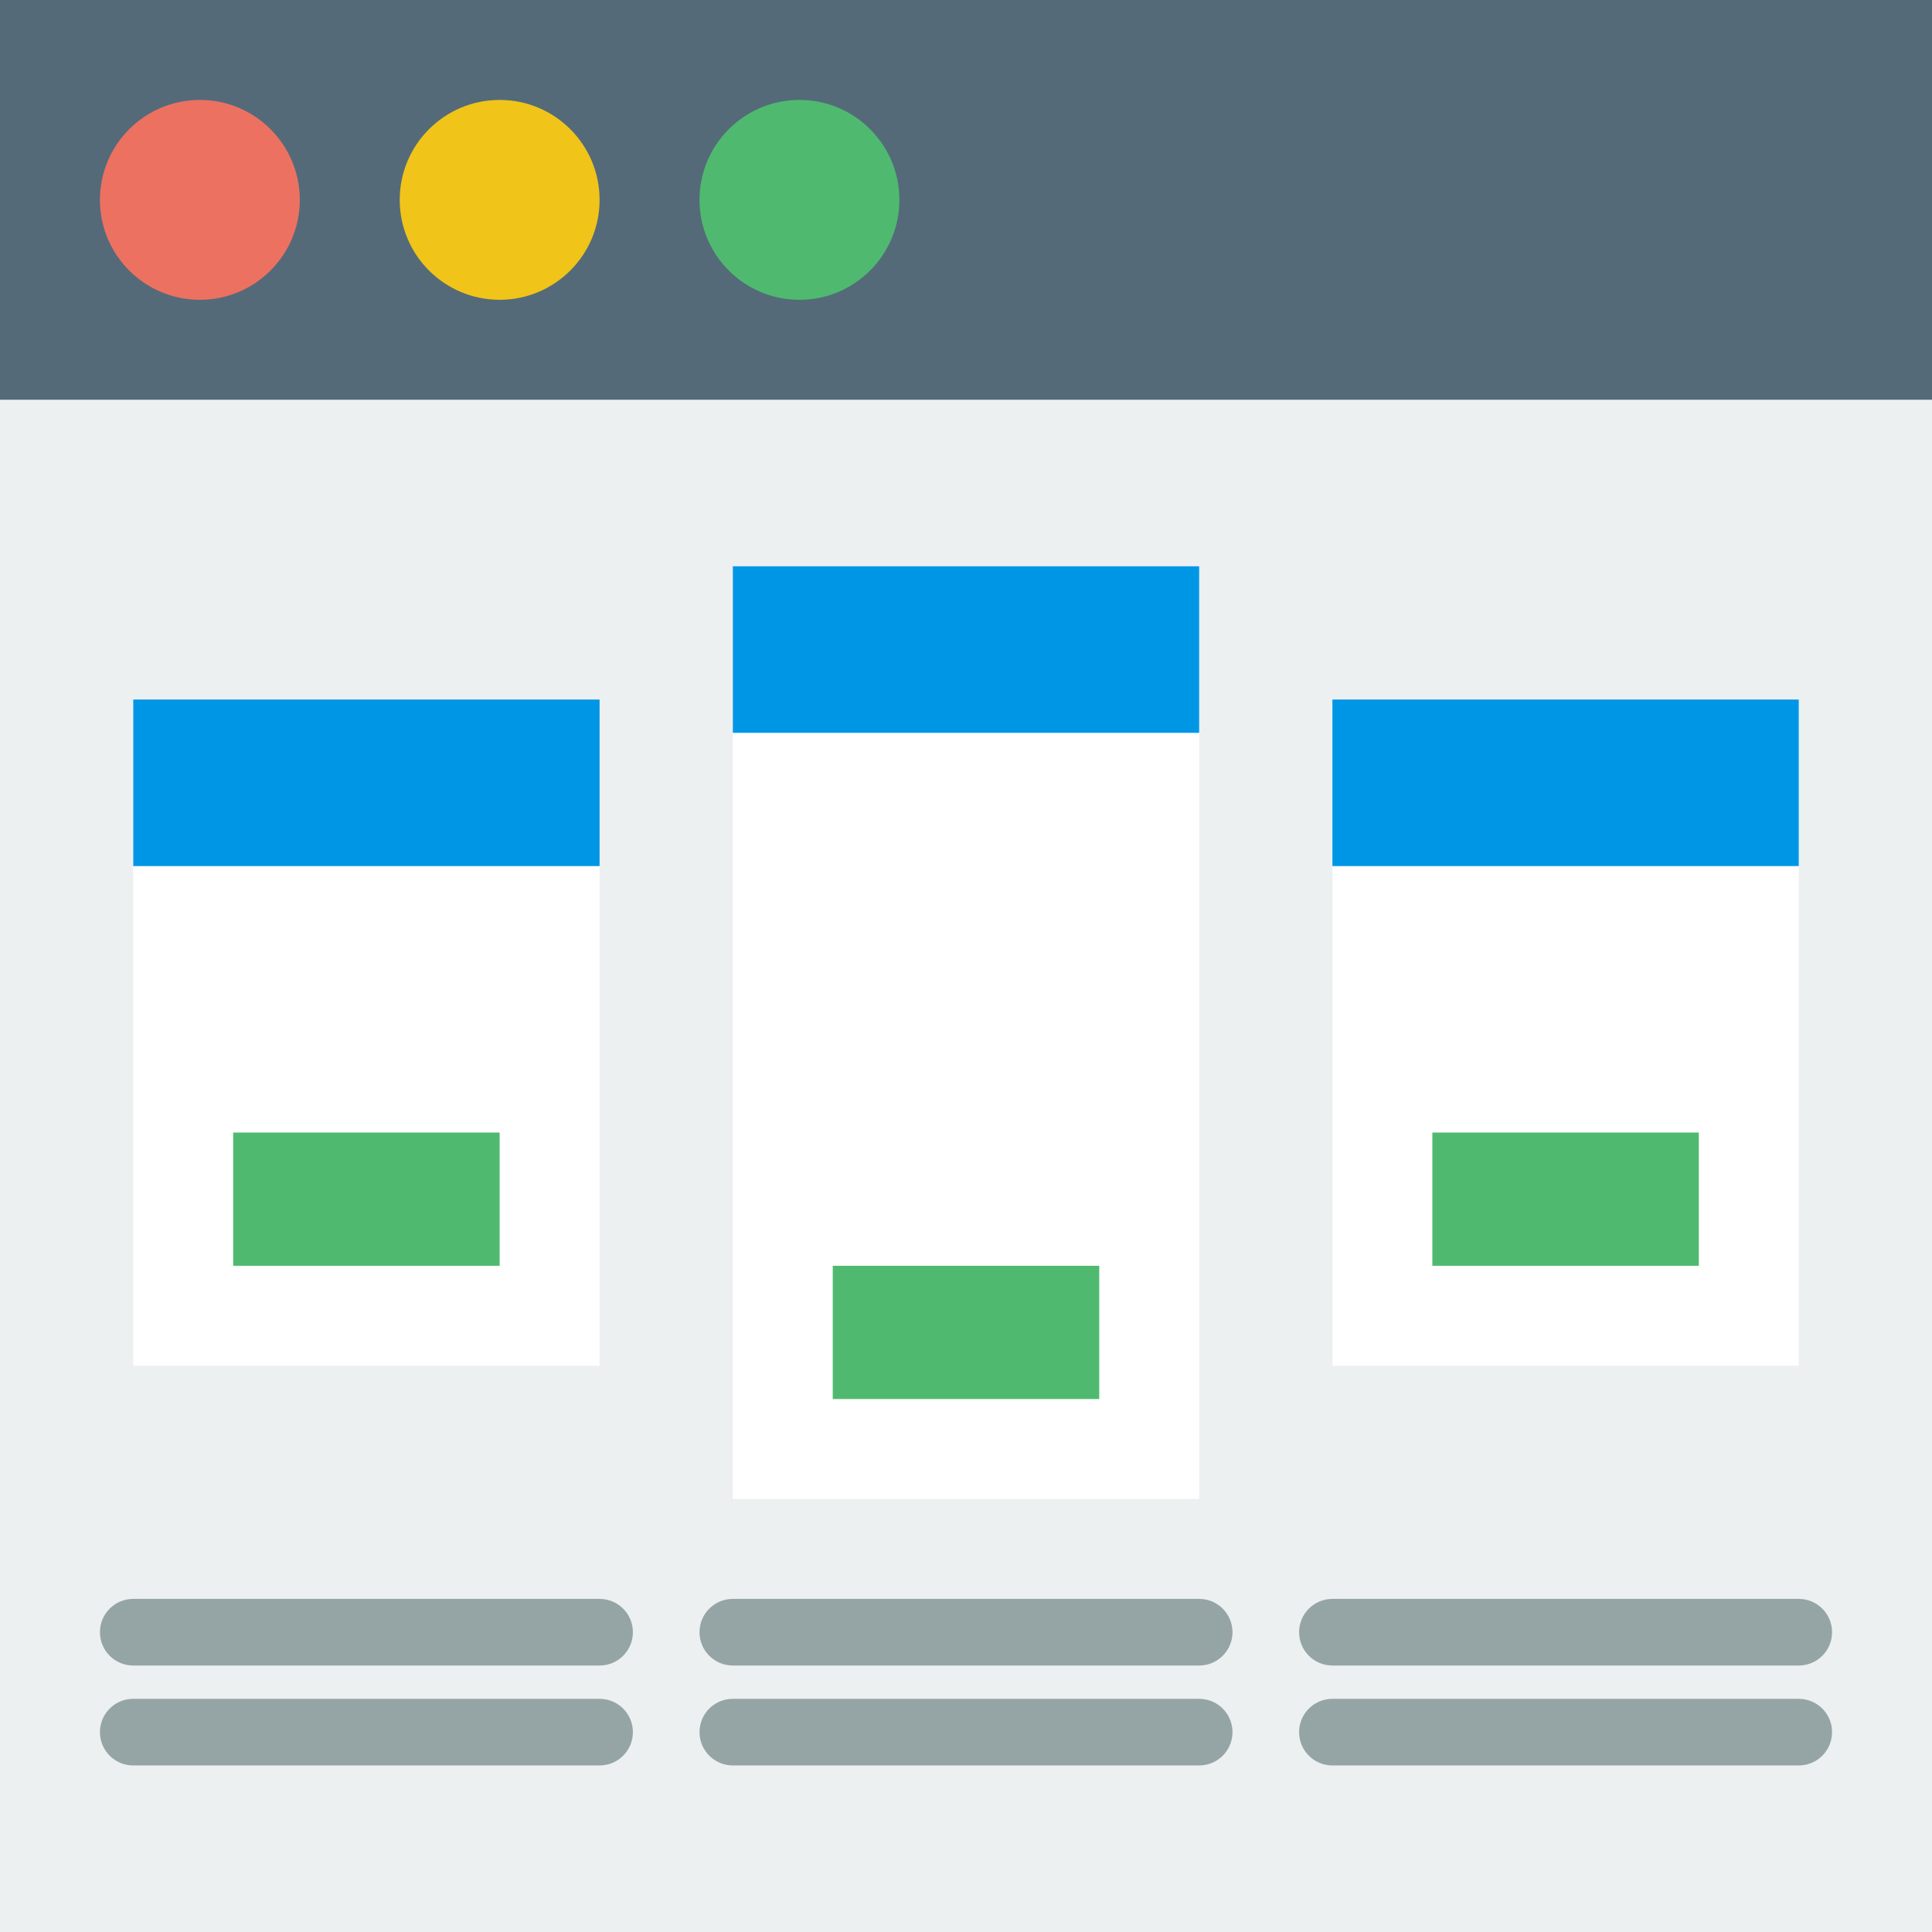
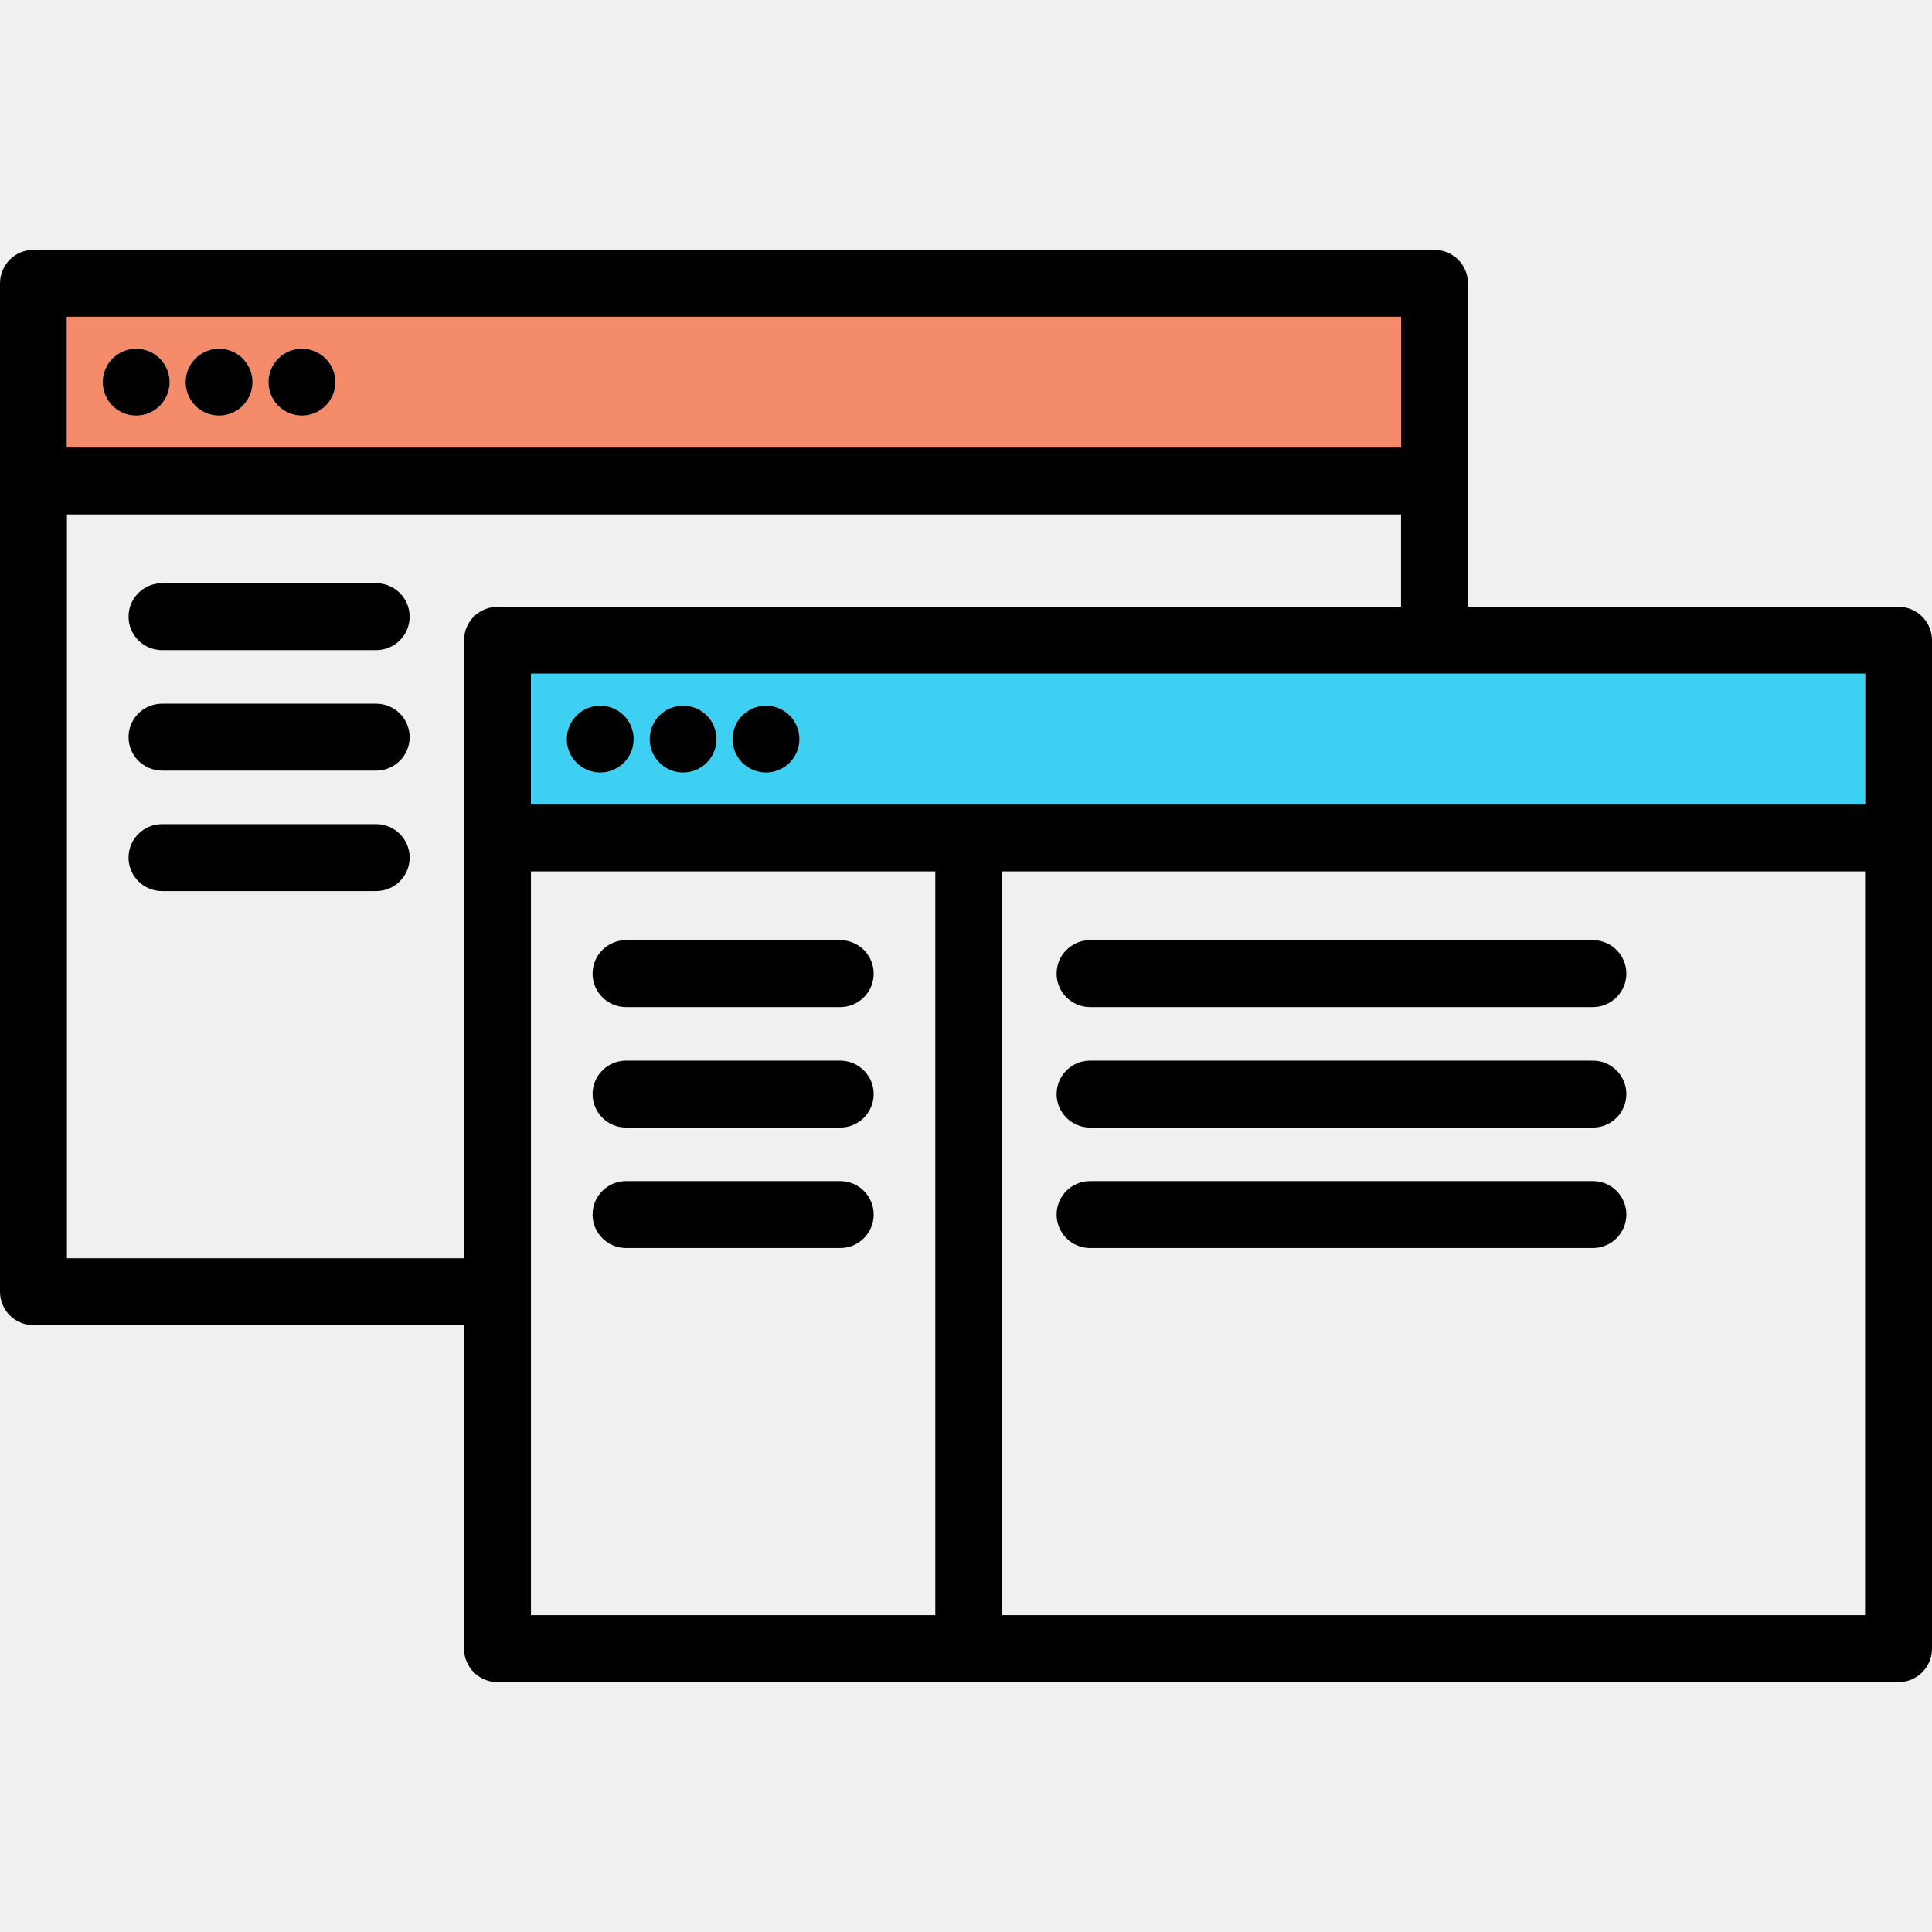
- <svg xmlns="http://www.w3.org/2000/svg" version="1.1" id="Capa_1" x="0px" y="0px" viewBox="0 0 58 58" style="enable-background:new 0 0 58 58;" xml:space="preserve">
-   <rect style="fill:#ECF0F1;" width="58" height="58" />
-   <rect style="fill:#546A79;" width="58" height="12" />
-   <circle style="fill:#ED7161;" cx="6" cy="6" r="3" />
-   <circle style="fill:#F0C419;" cx="15" cy="6" r="3" />
-   <circle style="fill:#4FBA6F;" cx="24" cy="6" r="3" />
-   <rect x="4" y="21" style="fill:#FFFFFF;" width="14" height="20" />
-   <rect x="4" y="21" style="fill:#0096E6;" width="14" height="5" />
-   <rect x="40" y="21" style="fill:#FFFFFF;" width="14" height="20" />
-   <rect x="40" y="21" style="fill:#0096E6;" width="14" height="5" />
-   <rect x="22" y="17" style="fill:#FFFFFF;" width="14" height="28" />
-   <rect x="22" y="17" style="fill:#0096E6;" width="14" height="5" />
-   <rect x="7" y="34" style="fill:#4FBA6F;" width="8" height="4" />
-   <rect x="25" y="38" style="fill:#4FBA6F;" width="8" height="4" />
-   <rect x="43" y="34" style="fill:#4FBA6F;" width="8" height="4" />
-   <path style="fill:#95A5A5;" d="M18,50H4c-0.553,0-1-0.447-1-1s0.447-1,1-1h14c0.553,0,1,0.447,1,1S18.553,50,18,50z" />
-   <path style="fill:#95A5A5;" d="M18,53H4c-0.553,0-1-0.447-1-1s0.447-1,1-1h14c0.553,0,1,0.447,1,1S18.553,53,18,53z" />
-   <path style="fill:#95A5A5;" d="M36,50H22c-0.553,0-1-0.447-1-1s0.447-1,1-1h14c0.553,0,1,0.447,1,1S36.553,50,36,50z" />
-   <path style="fill:#95A5A5;" d="M36,53H22c-0.553,0-1-0.447-1-1s0.447-1,1-1h14c0.553,0,1,0.447,1,1S36.553,53,36,53z" />
-   <path style="fill:#95A5A5;" d="M54,50H40c-0.553,0-1-0.447-1-1s0.447-1,1-1h14c0.553,0,1,0.447,1,1S54.553,50,54,50z" />
-   <path style="fill:#95A5A5;" d="M54,53H40c-0.553,0-1-0.447-1-1s0.447-1,1-1h14c0.553,0,1,0.447,1,1S54.553,53,54,53z" />
+ <svg xmlns="http://www.w3.org/2000/svg" version="1.1" id="Capa_1" x="0px" y="0px" viewBox="0 0 433 433" style="enable-background:new 0 0 433 433;" xml:space="preserve">
+   <g>
+     <path d="M433,143.5v226c0,4.14-3.36,7.5-7.5,7.5h-314c-4.15,0-7.5-3.36-7.5-7.5V297H7.5c-4.14,0-7.5-3.36-7.5-7.5v-226   C0,59.36,3.36,56,7.5,56h314c4.14,0,7.5,3.36,7.5,7.5V136h96.5C429.64,136,433,139.36,433,143.5z M418,362V195.3H224.62V362H418z    M418,180.3V151H119v29.3H418z M314,136v-20.7H15V282h89V143.5c0-4.14,3.35-7.5,7.5-7.5H314z M314,100.3V71H15v29.3H314z    M209.62,362V195.3H119V362H209.62z" />
+     <path style="fill:#3DD0F2;" d="M418,151v29.3H119V151H418z M179.17,165.65c0-1.98-0.8-3.91-2.2-5.31c-1.4-1.39-3.33-2.19-5.3-2.19   c-1.98,0-3.91,0.8-5.31,2.19c-1.39,1.4-2.19,3.34-2.19,5.31s0.8,3.91,2.19,5.3c1.4,1.4,3.33,2.2,5.31,2.2c1.97,0,3.9-0.8,5.3-2.2   C178.37,169.56,179.17,167.62,179.17,165.65z M160.59,165.65c0-1.97-0.8-3.91-2.19-5.31c-1.4-1.39-3.33-2.19-5.31-2.19   c-1.97,0-3.9,0.8-5.3,2.19c-1.39,1.4-2.19,3.34-2.19,5.31s0.8,3.91,2.19,5.3c1.4,1.4,3.33,2.2,5.3,2.2c1.98,0,3.91-0.8,5.31-2.2   C159.79,169.56,160.59,167.62,160.59,165.65z M142.02,165.65c0-1.98-0.8-3.91-2.19-5.3c-1.4-1.4-3.33-2.2-5.31-2.2   c-1.97,0-3.91,0.8-5.3,2.2c-1.4,1.39-2.2,3.32-2.2,5.3c0,1.97,0.8,3.91,2.2,5.3c1.4,1.4,3.33,2.2,5.3,2.2c1.98,0,3.91-0.8,5.31-2.2   C141.22,169.56,142.02,167.62,142.02,165.65z" />
+     <path d="M357,210.71c4.14,0,7.5,3.35,7.5,7.5c0,4.14-3.36,7.5-7.5,7.5H244.31c-4.14,0-7.5-3.36-7.5-7.5c0-4.15,3.36-7.5,7.5-7.5   H357z" />
+     <path d="M357,237.71c4.14,0,7.5,3.35,7.5,7.5c0,4.14-3.36,7.5-7.5,7.5H244.31c-4.14,0-7.5-3.36-7.5-7.5c0-4.15,3.36-7.5,7.5-7.5   H357z" />
+     <path d="M357,264.71c4.14,0,7.5,3.35,7.5,7.5c0,4.14-3.36,7.5-7.5,7.5H244.31c-4.14,0-7.5-3.36-7.5-7.5c0-4.15,3.36-7.5,7.5-7.5   H357z" />
+     <path style="fill:#F48C6C;" d="M314,71v29.3H15V71H314z M75.17,85.65c0-1.97-0.8-3.91-2.2-5.3c-1.39-1.4-3.33-2.2-5.3-2.2   c-1.98,0-3.91,0.8-5.31,2.2c-1.39,1.39-2.19,3.32-2.19,5.3c0,1.97,0.8,3.91,2.19,5.3c1.4,1.4,3.33,2.2,5.31,2.2   c1.97,0,3.9-0.8,5.3-2.2C74.37,89.55,75.17,87.62,75.17,85.65z M56.59,85.65c0-1.98-0.8-3.91-2.19-5.3c-1.4-1.4-3.33-2.2-5.31-2.2   c-1.97,0-3.9,0.8-5.3,2.2c-1.39,1.39-2.19,3.32-2.19,5.3c0,1.97,0.8,3.91,2.19,5.3c1.4,1.4,3.33,2.2,5.3,2.2   c1.98,0,3.91-0.8,5.31-2.2C55.79,89.56,56.59,87.62,56.59,85.65z M38.02,85.65c0-1.97-0.8-3.91-2.19-5.3   c-1.4-1.4-3.33-2.2-5.31-2.2c-1.97,0-3.9,0.8-5.3,2.2c-1.4,1.39-2.2,3.32-2.2,5.3c0,1.97,0.8,3.91,2.2,5.3   c1.4,1.4,3.33,2.2,5.3,2.2c1.98,0,3.91-0.8,5.31-2.2C37.22,89.55,38.02,87.62,38.02,85.65z" />
+     <path d="M188.31,210.71c4.14,0,7.5,3.35,7.5,7.5c0,4.14-3.36,7.5-7.5,7.5h-48c-4.14,0-7.5-3.36-7.5-7.5c0-4.15,3.36-7.5,7.5-7.5   H188.31z" />
+     <path d="M188.31,237.71c4.14,0,7.5,3.35,7.5,7.5c0,4.14-3.36,7.5-7.5,7.5h-48c-4.14,0-7.5-3.36-7.5-7.5c0-4.15,3.36-7.5,7.5-7.5   H188.31z" />
+     <path d="M188.31,264.71c4.14,0,7.5,3.35,7.5,7.5c0,4.14-3.36,7.5-7.5,7.5h-48c-4.14,0-7.5-3.36-7.5-7.5c0-4.15,3.36-7.5,7.5-7.5   H188.31z" />
+     <path d="M176.97,160.34c1.4,1.4,2.2,3.33,2.2,5.31c0,1.97-0.8,3.91-2.2,5.3c-1.4,1.4-3.33,2.2-5.3,2.2c-1.98,0-3.91-0.8-5.31-2.2   c-1.39-1.39-2.19-3.33-2.19-5.3s0.8-3.91,2.19-5.31c1.4-1.39,3.33-2.19,5.31-2.19C173.64,158.15,175.57,158.95,176.97,160.34z" />
+     <path d="M158.4,160.34c1.39,1.4,2.19,3.34,2.19,5.31s-0.8,3.91-2.19,5.3c-1.4,1.4-3.33,2.2-5.31,2.2c-1.97,0-3.9-0.8-5.3-2.2   c-1.39-1.39-2.19-3.33-2.19-5.3s0.8-3.91,2.19-5.31c1.4-1.39,3.33-2.19,5.3-2.19C155.07,158.15,157,158.95,158.4,160.34z" />
+     <path d="M139.83,160.35c1.39,1.39,2.19,3.32,2.19,5.3c0,1.97-0.8,3.91-2.19,5.3c-1.4,1.4-3.33,2.2-5.31,2.2   c-1.97,0-3.9-0.8-5.3-2.2c-1.4-1.39-2.2-3.33-2.2-5.3c0-1.98,0.8-3.91,2.2-5.3c1.39-1.4,3.33-2.2,5.3-2.2   C136.5,158.15,138.43,158.95,139.83,160.35z" />
+     <path d="M84.31,130.71c4.14,0,7.5,3.35,7.5,7.5c0,4.14-3.36,7.5-7.5,7.5h-48c-4.14,0-7.5-3.36-7.5-7.5c0-4.15,3.36-7.5,7.5-7.5   H84.31z" />
+     <path d="M84.31,157.71c4.14,0,7.5,3.35,7.5,7.5c0,4.14-3.36,7.5-7.5,7.5h-48c-4.14,0-7.5-3.36-7.5-7.5c0-4.15,3.36-7.5,7.5-7.5   H84.31z" />
+     <path d="M84.31,184.71c4.14,0,7.5,3.35,7.5,7.5c0,4.14-3.36,7.5-7.5,7.5h-48c-4.14,0-7.5-3.36-7.5-7.5c0-4.15,3.36-7.5,7.5-7.5   H84.31z" />
+     <path d="M72.97,80.35c1.4,1.39,2.2,3.33,2.2,5.3s-0.8,3.9-2.2,5.3c-1.4,1.4-3.33,2.2-5.3,2.2c-1.98,0-3.91-0.8-5.31-2.2   c-1.39-1.39-2.19-3.33-2.19-5.3c0-1.98,0.8-3.91,2.19-5.3c1.4-1.4,3.33-2.2,5.31-2.2C69.64,78.15,71.58,78.95,72.97,80.35z" />
+     <path d="M54.4,80.35c1.39,1.39,2.19,3.32,2.19,5.3c0,1.97-0.8,3.91-2.19,5.3c-1.4,1.4-3.33,2.2-5.31,2.2c-1.97,0-3.9-0.8-5.3-2.2   c-1.39-1.39-2.19-3.33-2.19-5.3c0-1.98,0.8-3.91,2.19-5.3c1.4-1.4,3.33-2.2,5.3-2.2C51.07,78.15,53,78.95,54.4,80.35z" />
+     <path d="M35.83,80.35c1.39,1.39,2.19,3.33,2.19,5.3s-0.8,3.9-2.19,5.3c-1.4,1.4-3.33,2.2-5.31,2.2c-1.97,0-3.9-0.8-5.3-2.2   c-1.4-1.39-2.2-3.33-2.2-5.3c0-1.98,0.8-3.91,2.2-5.3c1.4-1.4,3.33-2.2,5.3-2.2C32.5,78.15,34.43,78.95,35.83,80.35z" />
+   </g>
  <g>
</g>
  <g>
</g>
  <g>
</g>
  <g>
</g>
  <g>
</g>
  <g>
</g>
  <g>
</g>
  <g>
</g>
  <g>
</g>
  <g>
</g>
  <g>
</g>
  <g>
</g>
  <g>
</g>
  <g>
</g>
  <g>
</g>
</svg>
